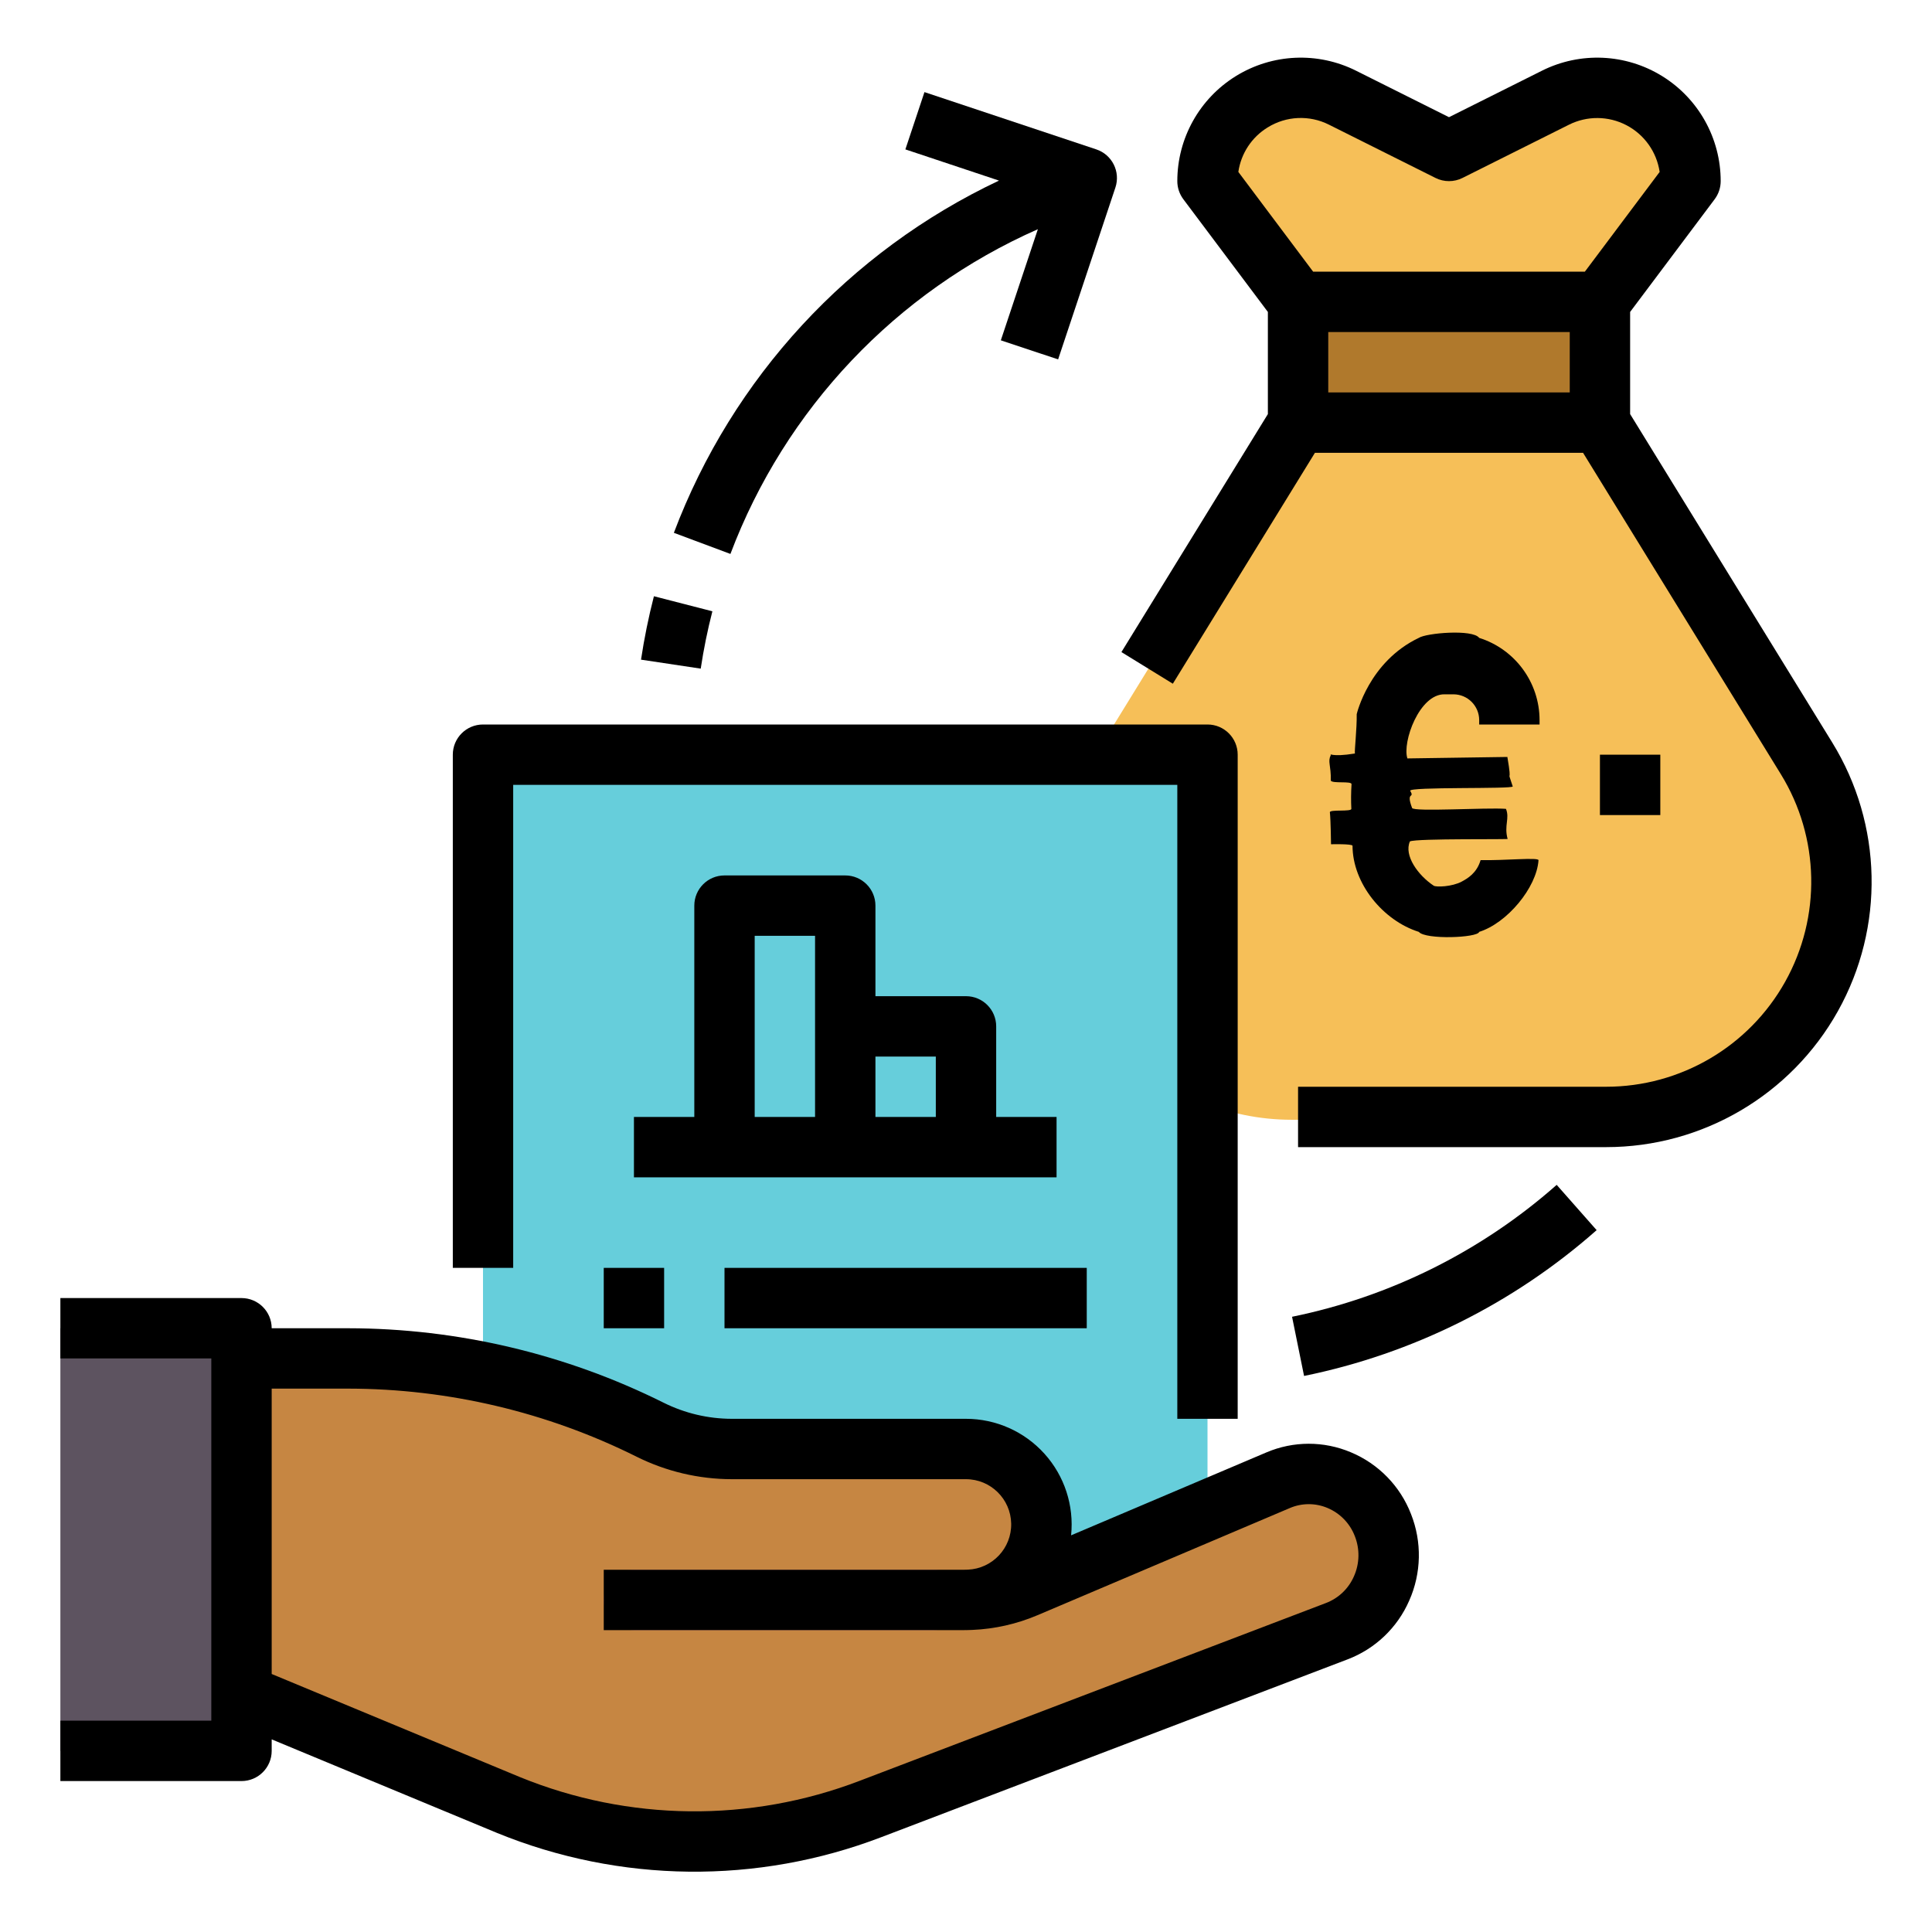
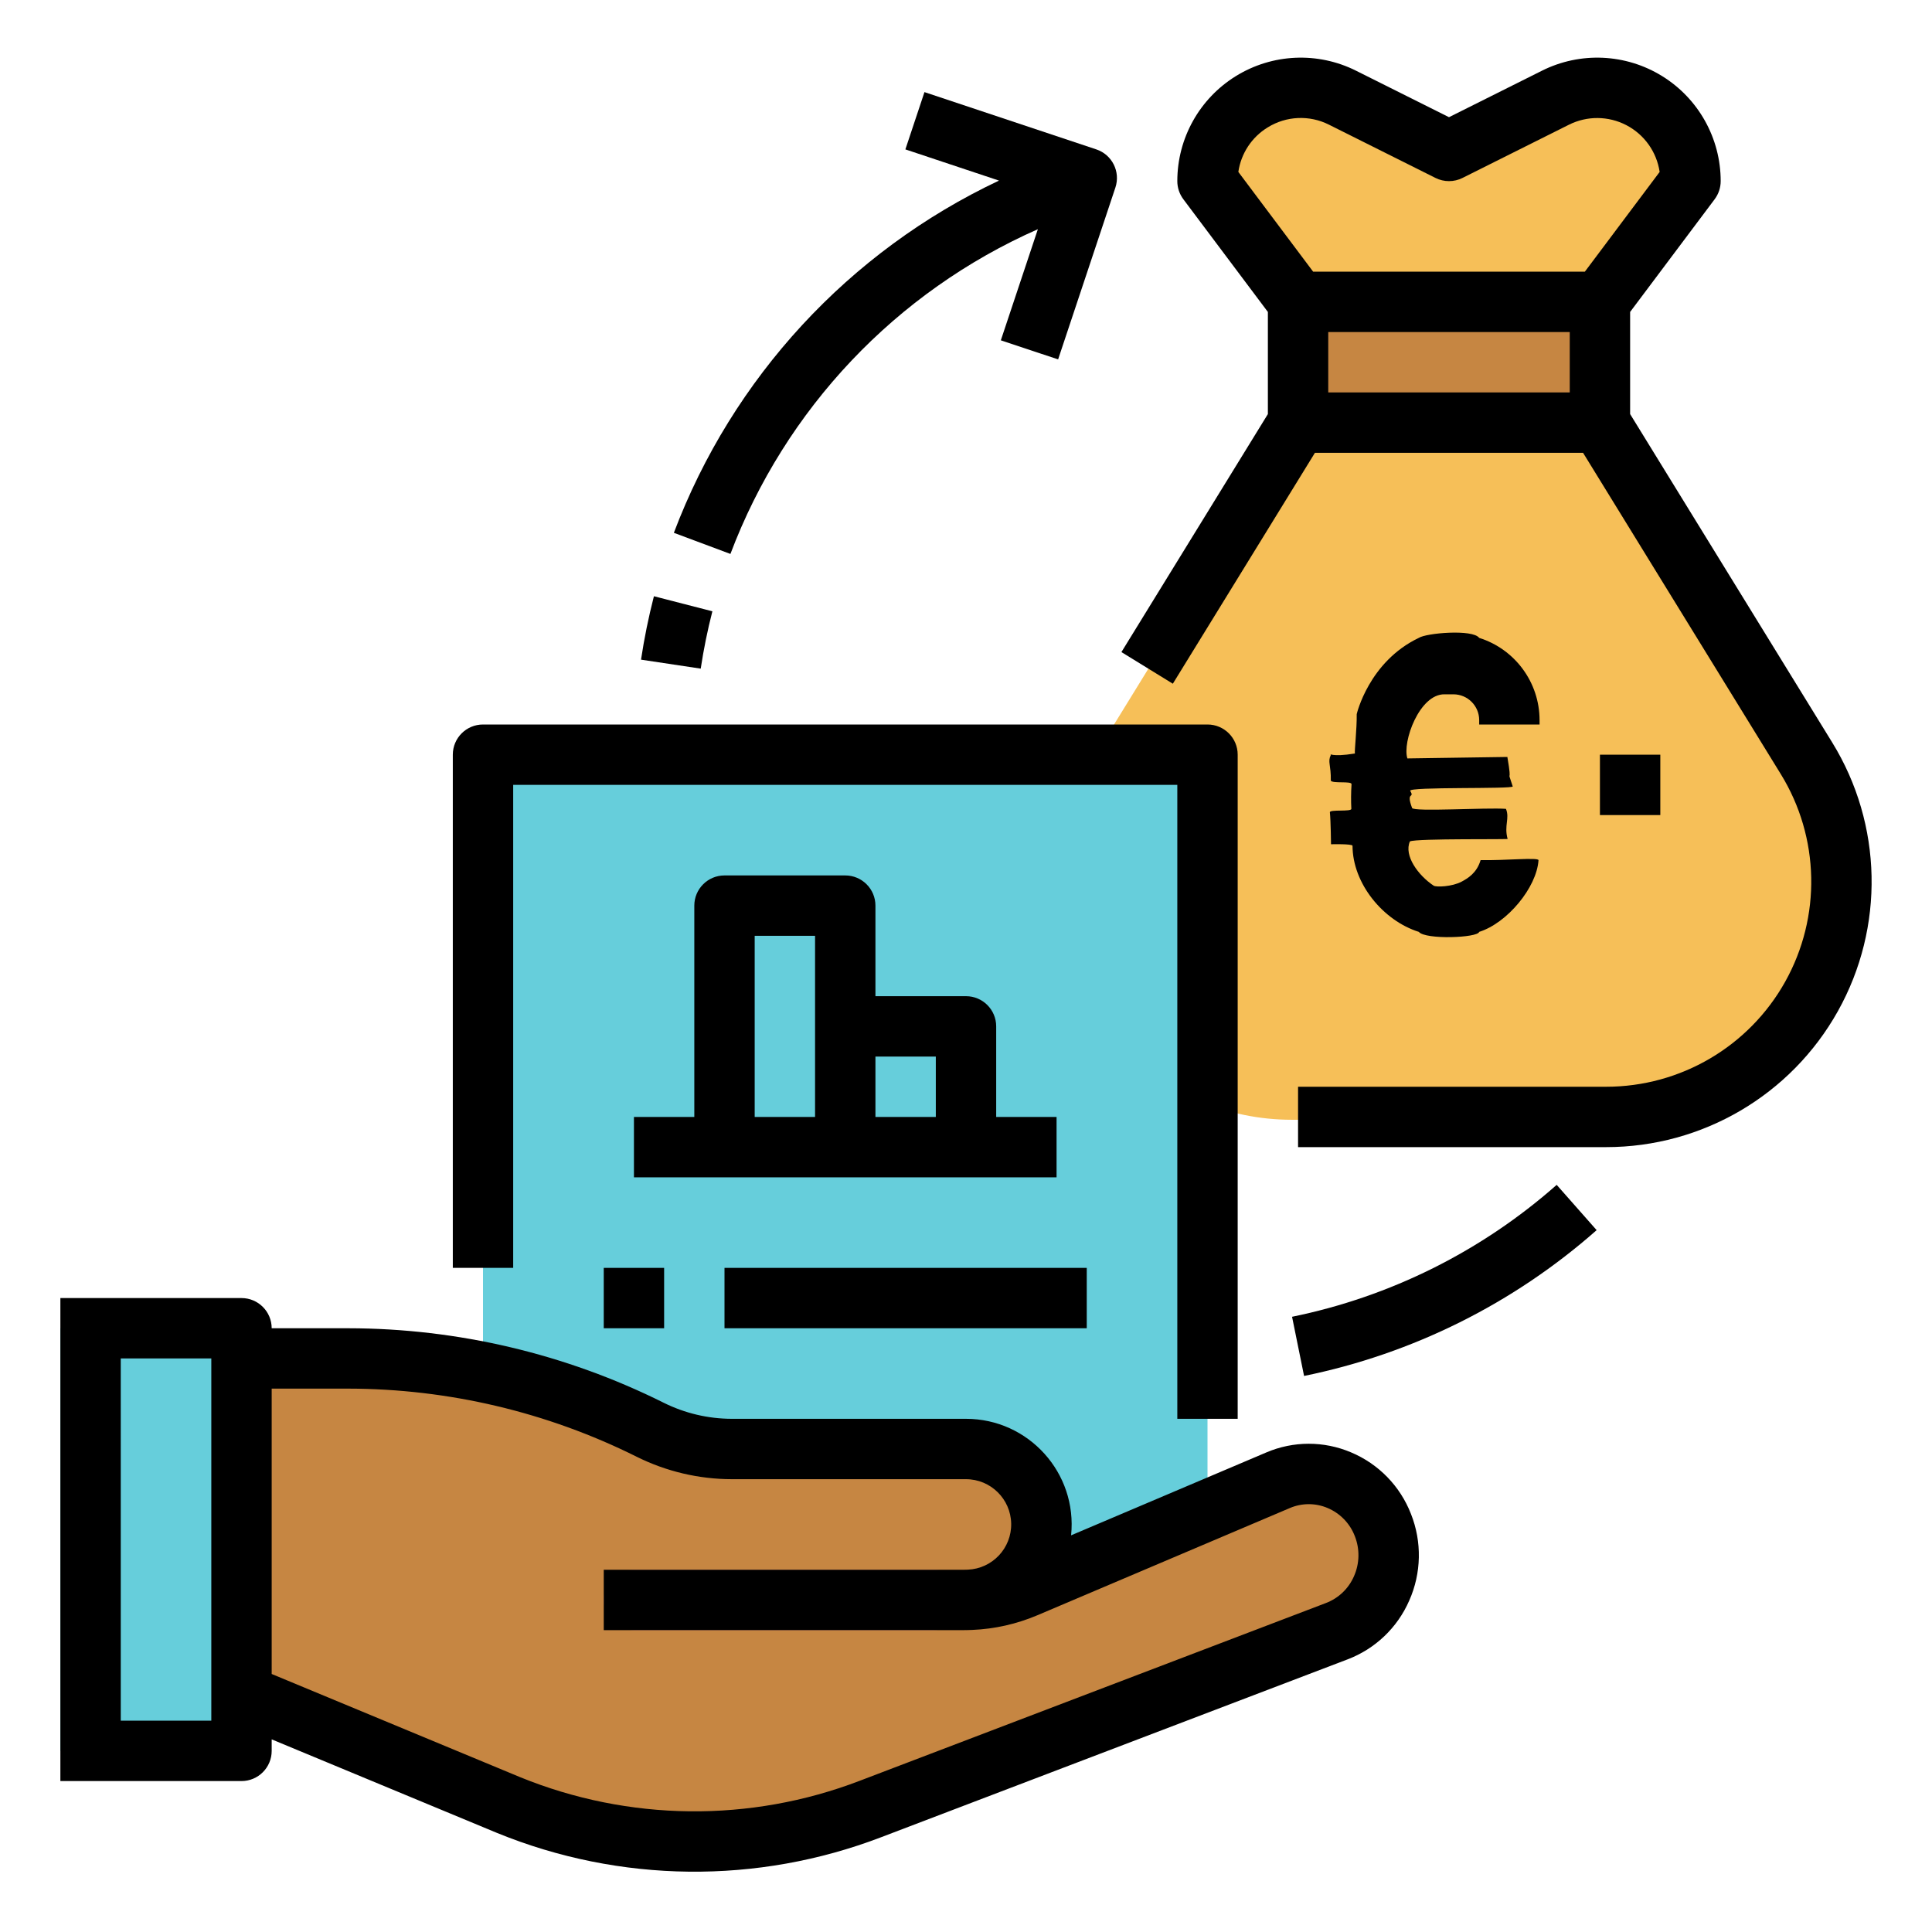
<svg xmlns="http://www.w3.org/2000/svg" id="svg37" version="1.1" width="512" viewBox="0 0 512 512" height="512">
  <defs id="defs41" />
  <g id="Filledotuline">
    <path style="fill:#f6bf58;fill-opacity:1" id="path2" fill="#eaae48" d="m344 80.753-24-32a24.721 24.721 0 0 1 35.777-22.111l28.223 14.111 28.223-14.111a24.721 24.721 0 0 1 35.777 22.111l-24 32v32l54.751 88.97a62.356 62.356 0 0 1 9.249 32.677 62.352 62.352 0 0 1 -62.352 62.351h-83.3a62.352 62.352 0 0 1 -62.348-62.351 62.356 62.356 0 0 1 9.249-32.678l54.751-88.969z" />
-     <path id="path4" fill="#b0792c" d="m344 80.753h80v32h-80z" />
+     <path style="fill:#c68642;fill-opacity:1" id="path4" fill="#b0792c" d="m344 80.753h80v32h-80z" />
    <path style="fill:#66cedb;fill-opacity:1" id="path6" fill="#85bb40" d="m128 448v-248h192v232z" />
    <path style="fill:#c68642;fill-opacity:1" id="path8" fill="#f8caa8" d="m64 360h28.278a178.893 178.893 0 0 1 80.006 18.887 48.44 48.44 0 0 0 21.66 5.113h62.056a20 20 0 0 1 20 20 20 20 0 0 1 -20 20h-.493a41.742 41.742 0 0 0 16.311-3.319l66.883-28.4a21.04 21.04 0 0 1 27.78 11.868 21.624 21.624 0 0 1 -12.215 28.131l-123.582 47.12a130.744 130.744 0 0 1 -95.943-1.06l-70.741-29.375-32-.965v-88z" />
-     <path style="fill:#5d5360;fill-opacity:1" id="path10" fill="#0093b9" d="m16 352h48v112h-48z" />
+     <path style="fill:#66cedb;fill-opacity:1" id="path10" fill="#0093b9" d="m16 352h48v112h-48z" />
    <rect id="rect12" y="416" x="160" width="95.507" rx="8" height="16" fill="#e99180" />
    <path id="path14" d="m136 208h176v168h16v-176a8 8 0 0 0 -8-8h-192a8 8 0 0 0 -8 8v136h16z" />
    <path id="path16" d="m280 296h-16v-24a8 8 0 0 0 -8-8h-24v-24a8 8 0 0 0 -8-8h-32a8 8 0 0 0 -8 8v56h-16v16h112zm-32-16v16h-16v-16zm-48-32h16v48h-16z" />
-     <path id="path18" d="m358.013 384.88a28.641 28.641 0 0 0 -22.439.038l-51.721 21.961a28.013 28.013 0 0 0 -27.853-30.879h-62.056a40.647 40.647 0 0 1 -18.082-4.269 187.848 187.848 0 0 0 -83.584-19.731h-20.278a8 8 0 0 0 -8-8h-48v16h40v96h-40v16h48a8 8 0 0 0 8-8v-3.05l59.728 24.8a138.434 138.434 0 0 0 101.806 1.125l123.582-47.123a29.1 29.1 0 0 0 16.339-15.571 29.61 29.61 0 0 0 .47-22.963 29.115 29.115 0 0 0 -15.912-16.338zm.805 32.84a13.214 13.214 0 0 1 -7.4 7.086l-123.585 47.123a122.436 122.436 0 0 1 -90.023-.975l-65.81-27.33v-75.624h20.278a171.761 171.761 0 0 1 76.428 18.042 56.734 56.734 0 0 0 25.238 5.958h62.056a11.993 11.993 0 0 1 .473 23.976c-.322.009-.643.024-.966.024h-95.507v16h95.507c.165 0 .328-.011.493-.012v.012c.558 0 1.111-.021 1.661-.053a49.43 49.43 0 0 0 17.283-3.9l66.877-28.4a12.757 12.757 0 0 1 9.995-.015 13.238 13.238 0 0 1 7.22 7.446 13.725 13.725 0 0 1 -.218 10.642z" />
+     <path id="path18" d="m 358.013,384.88 c -7.174,-3.04 -15.276,-3.026 -22.439,0.038 l -51.721,21.961 C 285.551,390.367 272.599,376.008 256,376 h -62.056 c -6.276,-0.008 -12.465,-1.469 -18.082,-4.269 C 149.898,358.788 121.289,352.034 92.278,352 H 72 c 0,-4.418 -3.582,-8 -8,-8 H 16 v 16 96 L 32.003,456.07 32,360 h 24 v 96 H 16 v 16 h 48 c 4.418,0 8,-3.582 8,-8 v -3.05 l 59.728,24.8 c 32.56,13.293 68.96,13.696 101.806,1.125 l 123.582,-47.123 c 7.319,-2.781 13.209,-8.394 16.339,-15.571 3.24,-7.279 3.409,-15.557 0.47,-22.963 -2.862,-7.383 -8.607,-13.282 -15.912,-16.338 z m 0.805,32.84 c -1.413,3.261 -4.081,5.815 -7.4,7.086 l -123.585,47.123 c -29.043,11.12 -61.228,10.771 -90.023,-0.975 L 72,443.624 V 368 h 20.278 c 26.527,0.031 52.687,6.207 76.428,18.042 7.84,3.908 16.478,5.947 25.238,5.958 H 256 c 6.525,0.009 11.846,5.233 11.974,11.756 0.129,6.524 -4.982,11.953 -11.501,12.22 -0.322,0.009 -0.643,0.024 -0.966,0.024 H 160 v 16 h 95.507 c 0.165,0 0.328,-0.011 0.493,-0.012 V 432 c 0.558,0 1.111,-0.021 1.661,-0.053 5.949,-0.248 11.804,-1.57 17.283,-3.9 l 66.877,-28.4 c 3.191,-1.364 6.8,-1.37 9.995,-0.015 3.319,1.397 5.926,4.085 7.22,7.446 1.362,3.432 1.283,7.268 -0.218,10.642 z" />
    <path id="path20" d="m485.564 196.777-53.564-87.041v-27.069l22.4-29.867a8 8 0 0 0 1.6-4.8 32.722 32.722 0 0 0 -47.355-29.267l-24.645 12.323-24.645-12.323a32.722 32.722 0 0 0 -47.355 29.267 8 8 0 0 0 1.6 4.8l22.4 29.867v27.069l-38.813 63.072 13.626 8.384 37.657-61.192h71.06l52.408 85.162a54.353 54.353 0 0 1 -46.29 82.838h-81.648v16h81.648a70.352 70.352 0 0 0 59.916-107.223zm-149.633-163a16.615 16.615 0 0 1 16.268-.732l28.223 14.111a8 8 0 0 0 7.156 0l28.222-14.112a16.727 16.727 0 0 1 24.025 12.521l-19.825 26.435h-72l-19.826-26.435a16.6 16.6 0 0 1 7.757-11.789zm80.069 70.223h-64v-16h64z" />
    <path id="path22" d="m 358.171,207.804 c -0.143,2.224 -0.164,4.407 -0.052,6.546 0.044,0.835 -5.77,0.097 -5.685,0.918 0.238,2.299 0.299,8.472 0.299,8.472 0,0 5.534,-0.15 5.7,0.382 0.013,9.974 8.054,19.835 17.567,22.833 1.728,2.115 15.618,1.595 16,0 7.391,-2.318 15.237,-11.729 15.719,-18.989 0.054,-0.82 -9.089,0.121 -15.344,-0.028 -1.01,3.458 -3.47,4.871 -5.009,5.696 -2.577,1.38 -6.783,1.508 -7.426,1.081 -4.131,-2.746 -7.945,-7.994 -6.301,-11.732 1.698,-0.845 27.57,-0.449 25.887,-0.685 -0.968,-3.537 0.605,-5.426 -0.432,-7.943 -5.118,-0.388 -24.469,0.836 -24.873,-0.228 -1.74,-4.592 0.781,-2.377 -0.497,-4.54 -0.678,-1.146 27.411,-0.423 27.164,-1.18 -1.828,-5.59 0.037,0.61 -1.421,-7.807 l -26.495,0.39 C 371.562,196.646 376.168,183.88 382.833,184 h 2.334 c 3.772,0.004 6.829,3.061 6.833,6.833 V 192 h 16 v -1.167 c -0.013,-9.974 -6.487,-18.79 -16,-21.788 -1.731,-2.367 -14.056,-1.284 -16,0 -13.263,6.32 -16.457,20.212 -16.457,20.212 0.057,3.986 -0.62,9.706 -0.48,10.431 -6.471,1.05 -6.641,-0.175 -6.377,0.389 -0.905,1.839 0.072,2.59 -0.008,6.801 0.465,0.826 5.491,0.047 5.494,0.926 z" />
    <path id="path24" d="m424 200h16v16h-16z" />
    <path id="path26" d="m160 336h16v16h-16z" />
    <path id="path28" d="m192 336h96v16h-96z" />
    <path id="path30" d="m275.047 60.739-9.816 29.448 15.18 5.058 15.179-45.537a8 8 0 0 0 -5.061-10.119l-45.537-15.179-5.058 15.18 24.809 8.269a169.41 169.41 0 0 0 -86.163 93.341l14.988 5.6a153.266 153.266 0 0 1 81.479-86.061z" />
    <path id="path32" d="m188.788 162-15.494-3.99a167.792 167.792 0 0 0 -3.417 16.806l15.822 2.378a152.1 152.1 0 0 1 3.089-15.194z" />
    <path id="path34" d="m342.408 348.96 3.184 15.68a167.835 167.835 0 0 0 77.535-38.64l-10.588-12a151.806 151.806 0 0 1 -70.131 34.96z" />
  </g>
</svg>
